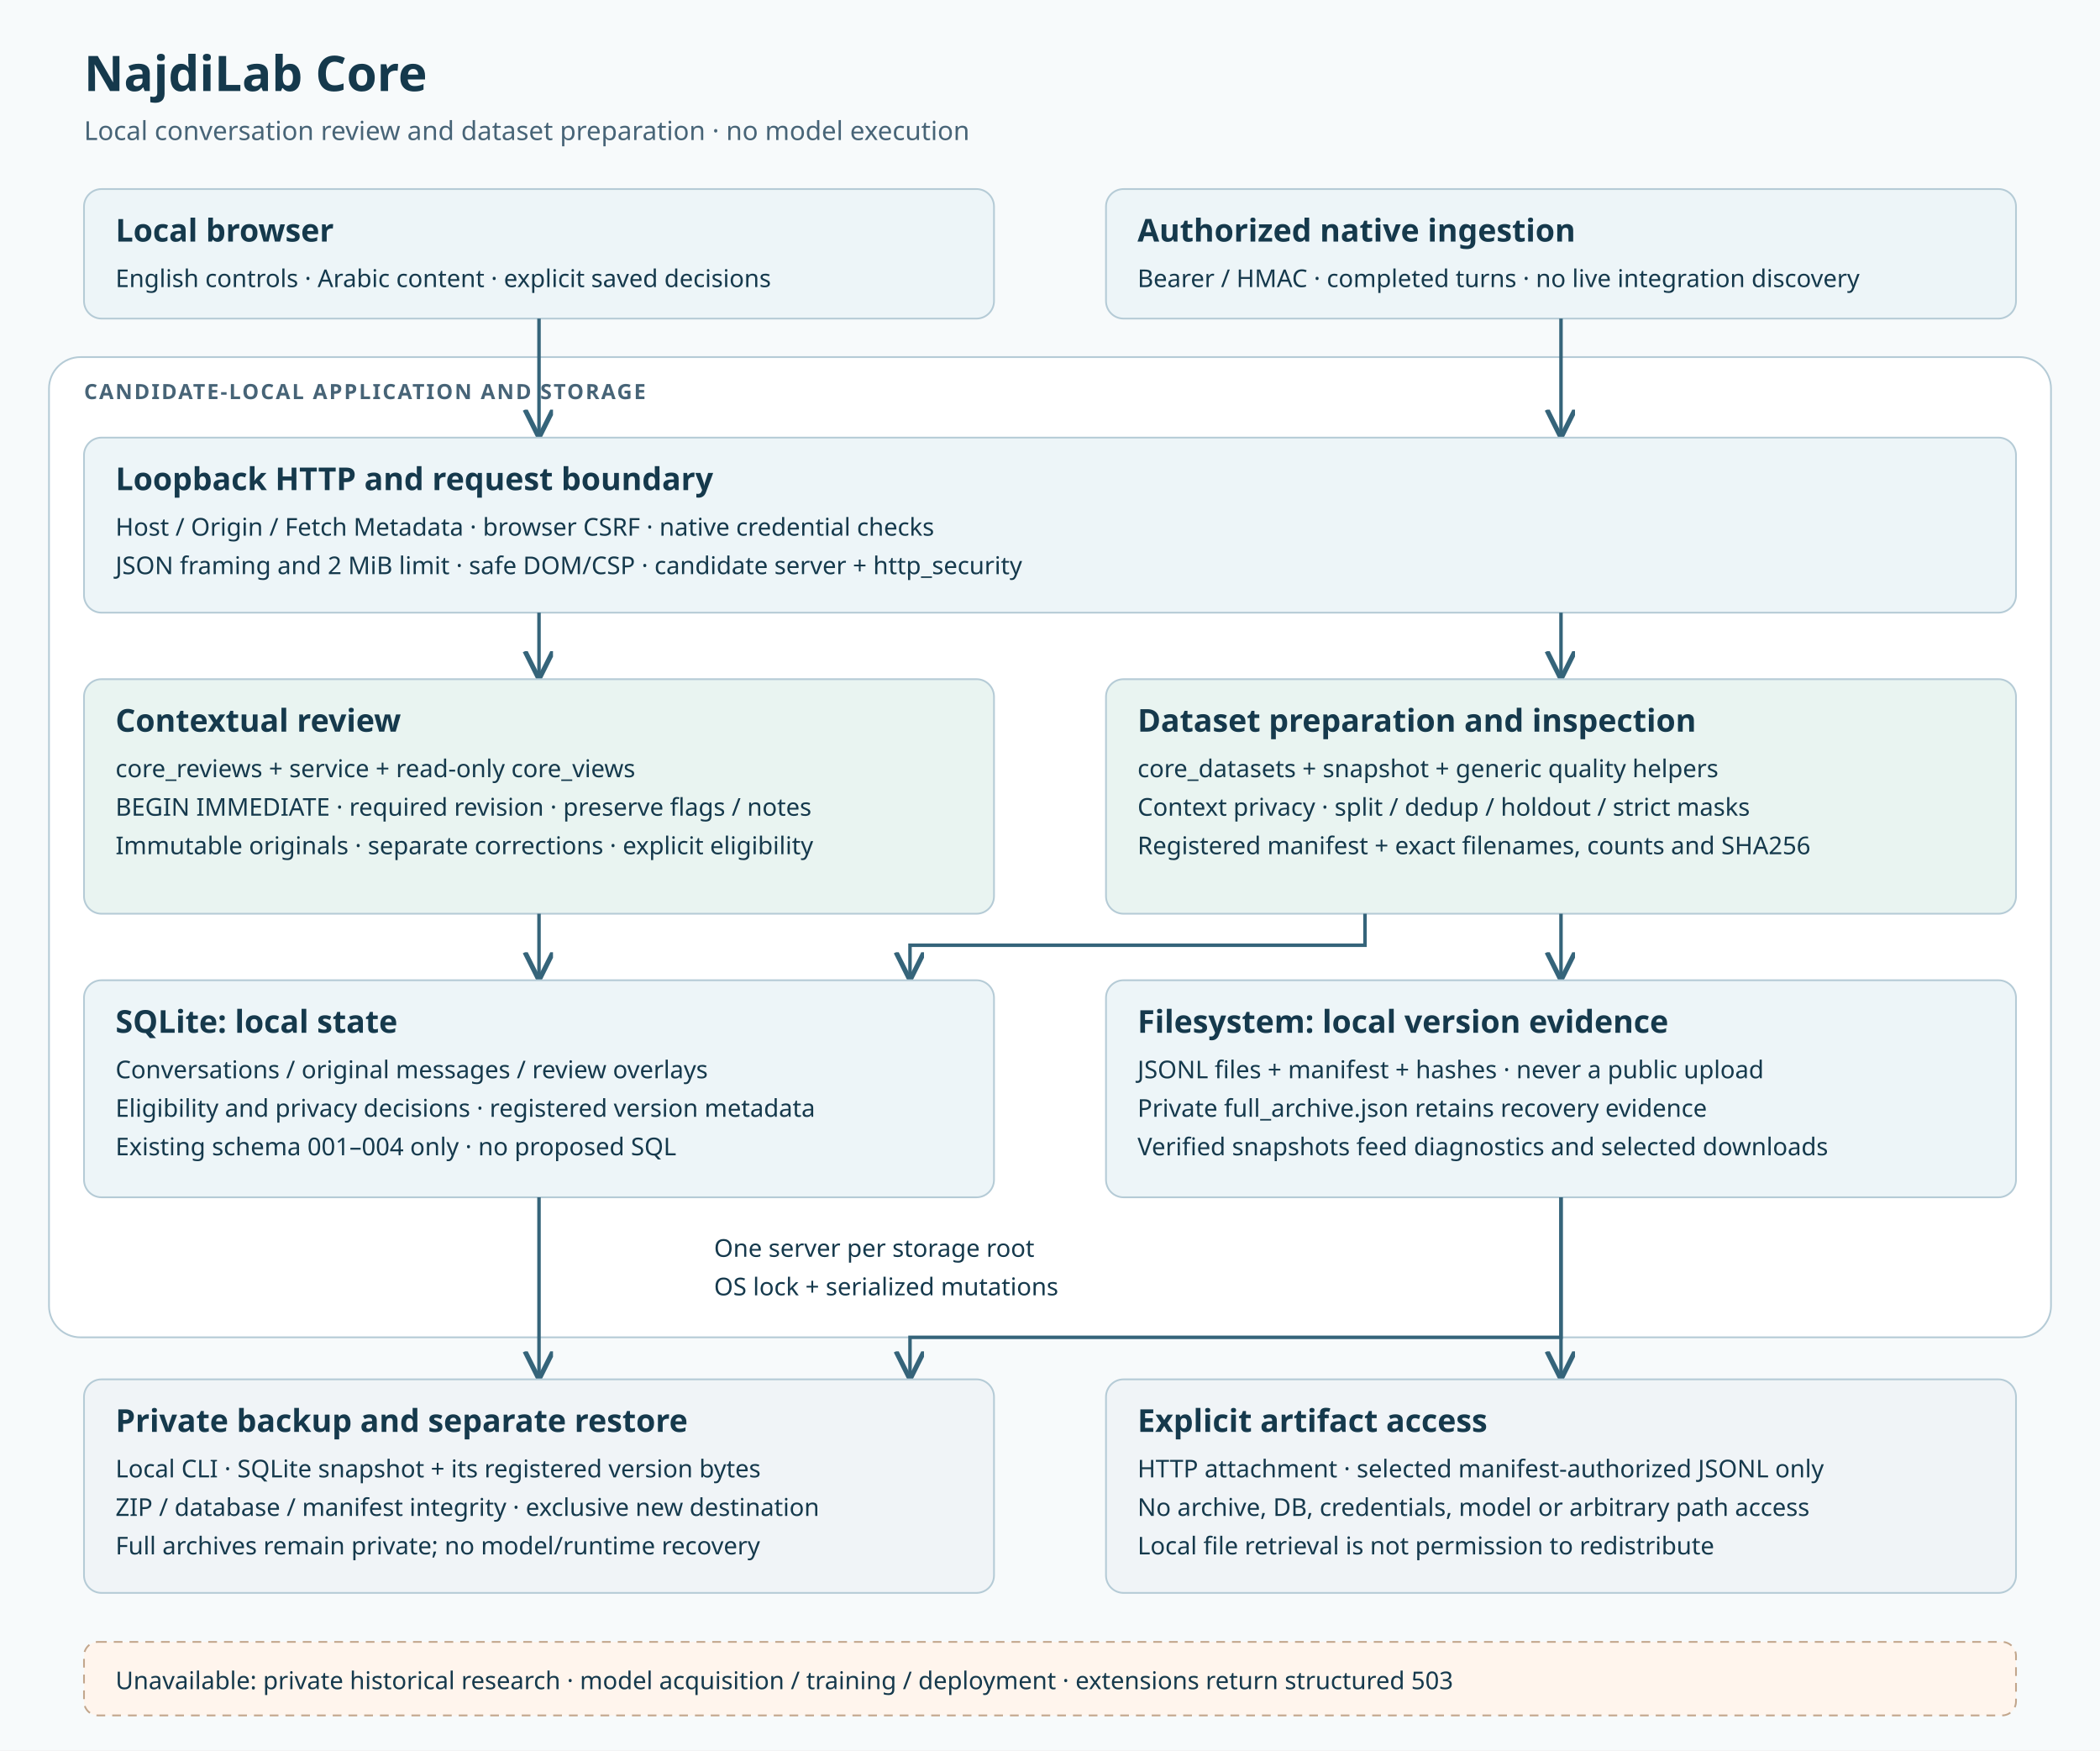
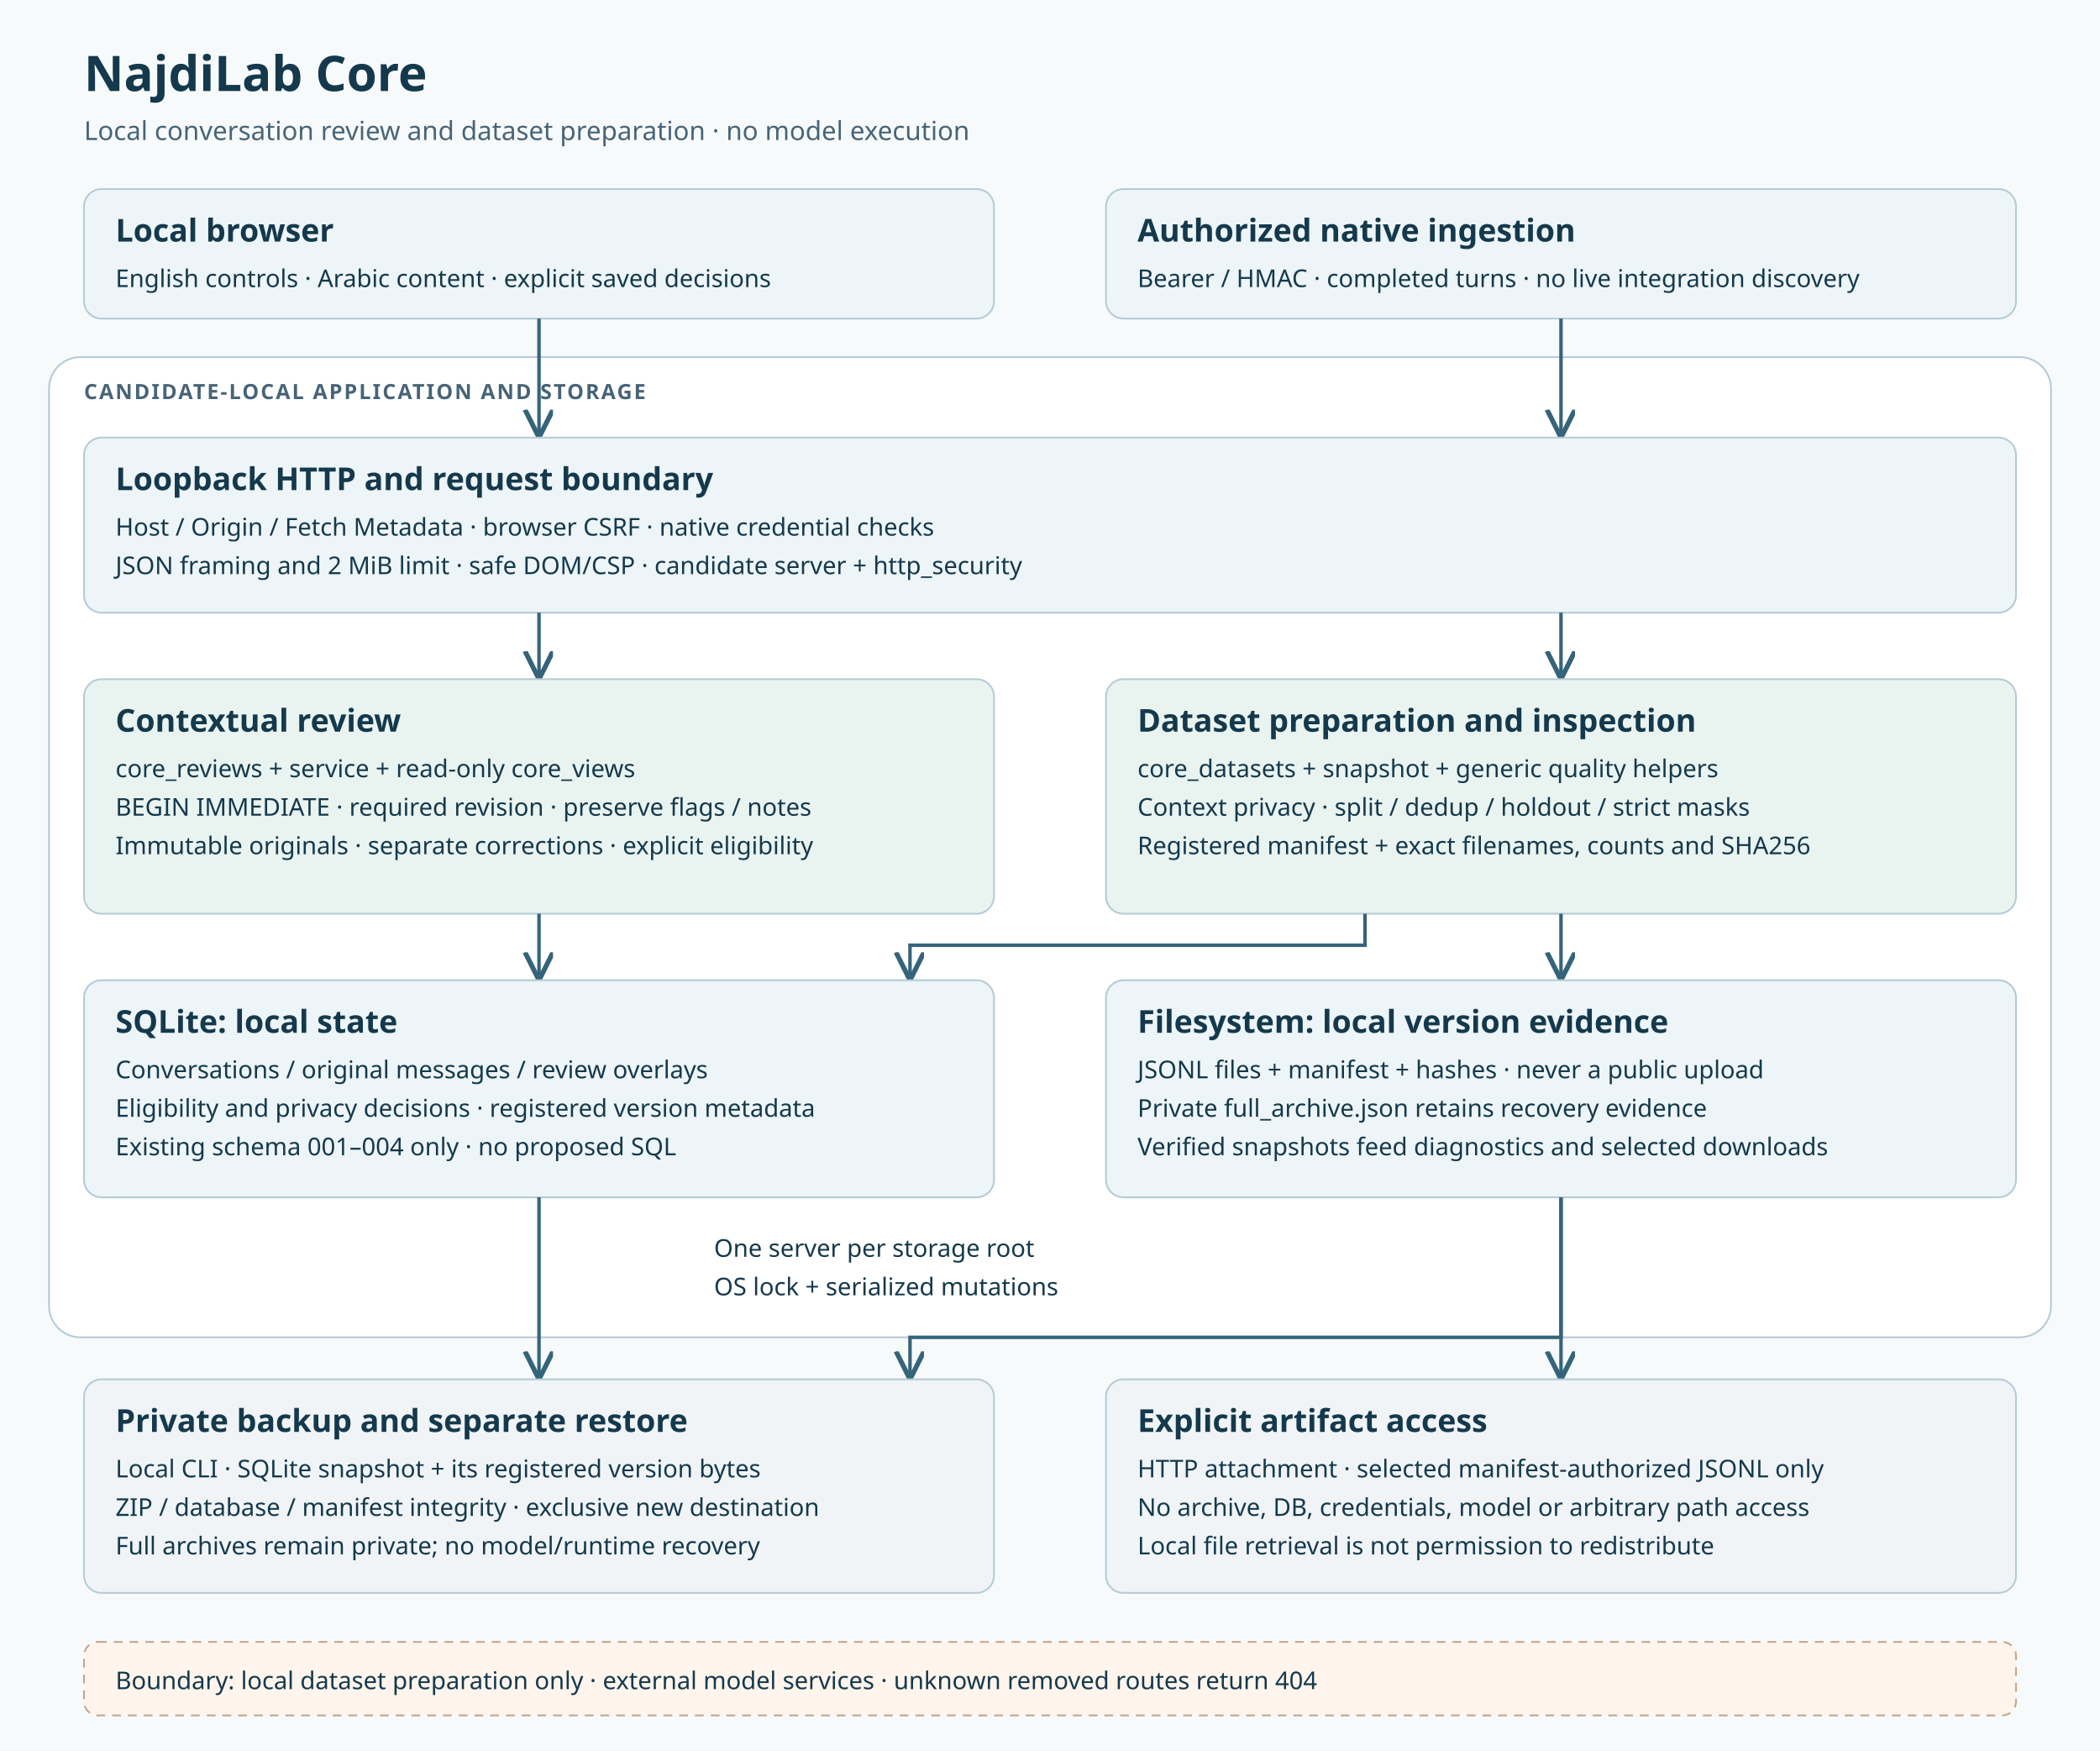
<svg xmlns="http://www.w3.org/2000/svg" width="1200" height="1000" viewBox="0 0 1200 1000" role="img" aria-labelledby="title desc">
  <defs>
    <marker id="arrow" markerWidth="9" markerHeight="9" refX="8" refY="4" orient="auto">
      <path d="M0 0L8 4L0 8" fill="none" stroke="#35647a" stroke-width="1.4" />
    </marker>
  </defs>
  <style>text{font-family:system-ui,sans-serif;fill:#15394c}.title{font-size:28px;font-weight:700}.subtitle{font-size:15px;fill:#476477}.heading{font-size:18px;font-weight:650}.body{font-size:14px}.zone{font-size:12px;font-weight:700;letter-spacing:1px;fill:#476477}.line{fill:none;stroke:#35647a;stroke-width:2;marker-end:url(#arrow)}</style>
  <rect width="1200" height="1000" fill="#f7fafb" />
  <text x="48" y="52" class="title">NajdiLab Core</text>
  <text x="48" y="80" class="subtitle">Local conversation review and dataset preparation · no model execution</text>
  <rect x="28" y="204" width="1144" height="560" rx="18" fill="#ffffff" stroke="#b5cbd6" />
  <text x="48" y="228" class="zone">CANDIDATE-LOCAL APPLICATION AND STORAGE</text>
  <rect x="48" y="108" width="520" height="74" rx="10" fill="#edf5f8" stroke="#b5cbd6" />
  <text x="66" y="138" class="heading">Local browser</text>
  <text x="66" y="164" class="body">English controls · Arabic content · explicit saved decisions</text>
  <rect x="632" y="108" width="520" height="74" rx="10" fill="#edf5f8" stroke="#b5cbd6" />
  <text x="650" y="138" class="heading">Authorized native ingestion</text>
  <text x="650" y="164" class="body">Bearer / HMAC · completed turns · no live integration discovery</text>
  <path d="M308 182 V250" class="line" />
  <path d="M892 182 V250" class="line" />
  <rect x="48" y="250" width="1104" height="100" rx="10" fill="#edf5f8" stroke="#b5cbd6" />
  <text x="66" y="280" class="heading">Loopback HTTP and request boundary</text>
  <text x="66" y="306" class="body">Host / Origin / Fetch Metadata · browser CSRF · native credential checks</text>
  <text x="66" y="328" class="body">JSON framing and 2 MiB limit · safe DOM/CSP · candidate server + http_security</text>
  <path d="M308 350 V388" class="line" />
  <path d="M892 350 V388" class="line" />
  <rect x="48" y="388" width="520" height="134" rx="10" fill="#e9f4f1" stroke="#b5cbd6" />
  <text x="66" y="418" class="heading">Contextual review</text>
  <text x="66" y="444" class="body">core_reviews + service + read-only core_views</text>
  <text x="66" y="466" class="body">BEGIN IMMEDIATE · required revision · preserve flags / notes</text>
  <text x="66" y="488" class="body">Immutable originals · separate corrections · explicit eligibility</text>
  <rect x="632" y="388" width="520" height="134" rx="10" fill="#e9f4f1" stroke="#b5cbd6" />
  <text x="650" y="418" class="heading">Dataset preparation and inspection</text>
  <text x="650" y="444" class="body">core_datasets + snapshot + generic quality helpers</text>
  <text x="650" y="466" class="body">Context privacy · split / dedup / holdout / strict masks</text>
  <text x="650" y="488" class="body">Registered manifest + exact filenames, counts and SHA256</text>
  <path d="M308 522 V560" class="line" />
  <path d="M892 522 V560" class="line" />
  <path d="M780 522 V540 H520 V560" class="line" />
  <rect x="48" y="560" width="520" height="124" rx="10" fill="#edf5f8" stroke="#b5cbd6" />
  <text x="66" y="590" class="heading">SQLite: local state</text>
  <text x="66" y="616" class="body">Conversations / original messages / review overlays</text>
  <text x="66" y="638" class="body">Eligibility and privacy decisions · registered version metadata</text>
  <text x="66" y="660" class="body">Existing schema 001–004 only · no proposed SQL</text>
  <rect x="632" y="560" width="520" height="124" rx="10" fill="#edf5f8" stroke="#b5cbd6" />
  <text x="650" y="590" class="heading">Filesystem: local version evidence</text>
  <text x="650" y="616" class="body">JSONL files + manifest + hashes · never a public upload</text>
  <text x="650" y="638" class="body">Private full_archive.json retains recovery evidence</text>
  <text x="650" y="660" class="body">Verified snapshots feed diagnostics and selected downloads</text>
  <text x="408" y="718" class="body">One server per storage root</text>
  <text x="408" y="740" class="body">OS lock + serialized mutations</text>
  <path d="M892 684 V788" class="line" />
  <path d="M308 684 V788" class="line" />
  <path d="M892 684 V764 H520 V788" class="line" />
  <rect x="48" y="788" width="520" height="122" rx="10" fill="#f0f4f7" stroke="#b5cbd6" />
  <text x="66" y="818" class="heading">Private backup and separate restore</text>
  <text x="66" y="844" class="body">Local CLI · SQLite snapshot + its registered version bytes</text>
  <text x="66" y="866" class="body">ZIP / database / manifest integrity · exclusive new destination</text>
  <text x="66" y="888" class="body">Full archives remain private; no model/runtime recovery</text>
  <rect x="632" y="788" width="520" height="122" rx="10" fill="#f0f4f7" stroke="#b5cbd6" />
  <text x="650" y="818" class="heading">Explicit artifact access</text>
  <text x="650" y="844" class="body">HTTP attachment · selected manifest-authorized JSONL only</text>
  <text x="650" y="866" class="body">No archive, DB, credentials, model or arbitrary path access</text>
  <text x="650" y="888" class="body">Local file retrieval is not permission to redistribute</text>
  <rect x="48" y="938" width="1104" height="42" rx="8" fill="#fff5ed" stroke="#c2a68c" stroke-dasharray="5 4" />
-   <text x="66" y="965" class="body">Unavailable: private historical research · model acquisition / training / deployment · extensions return structured 503</text>
+   <text x="66" y="965" class="body">Boundary: local dataset preparation only · external model services · unknown removed routes return 404</text>
</svg>
